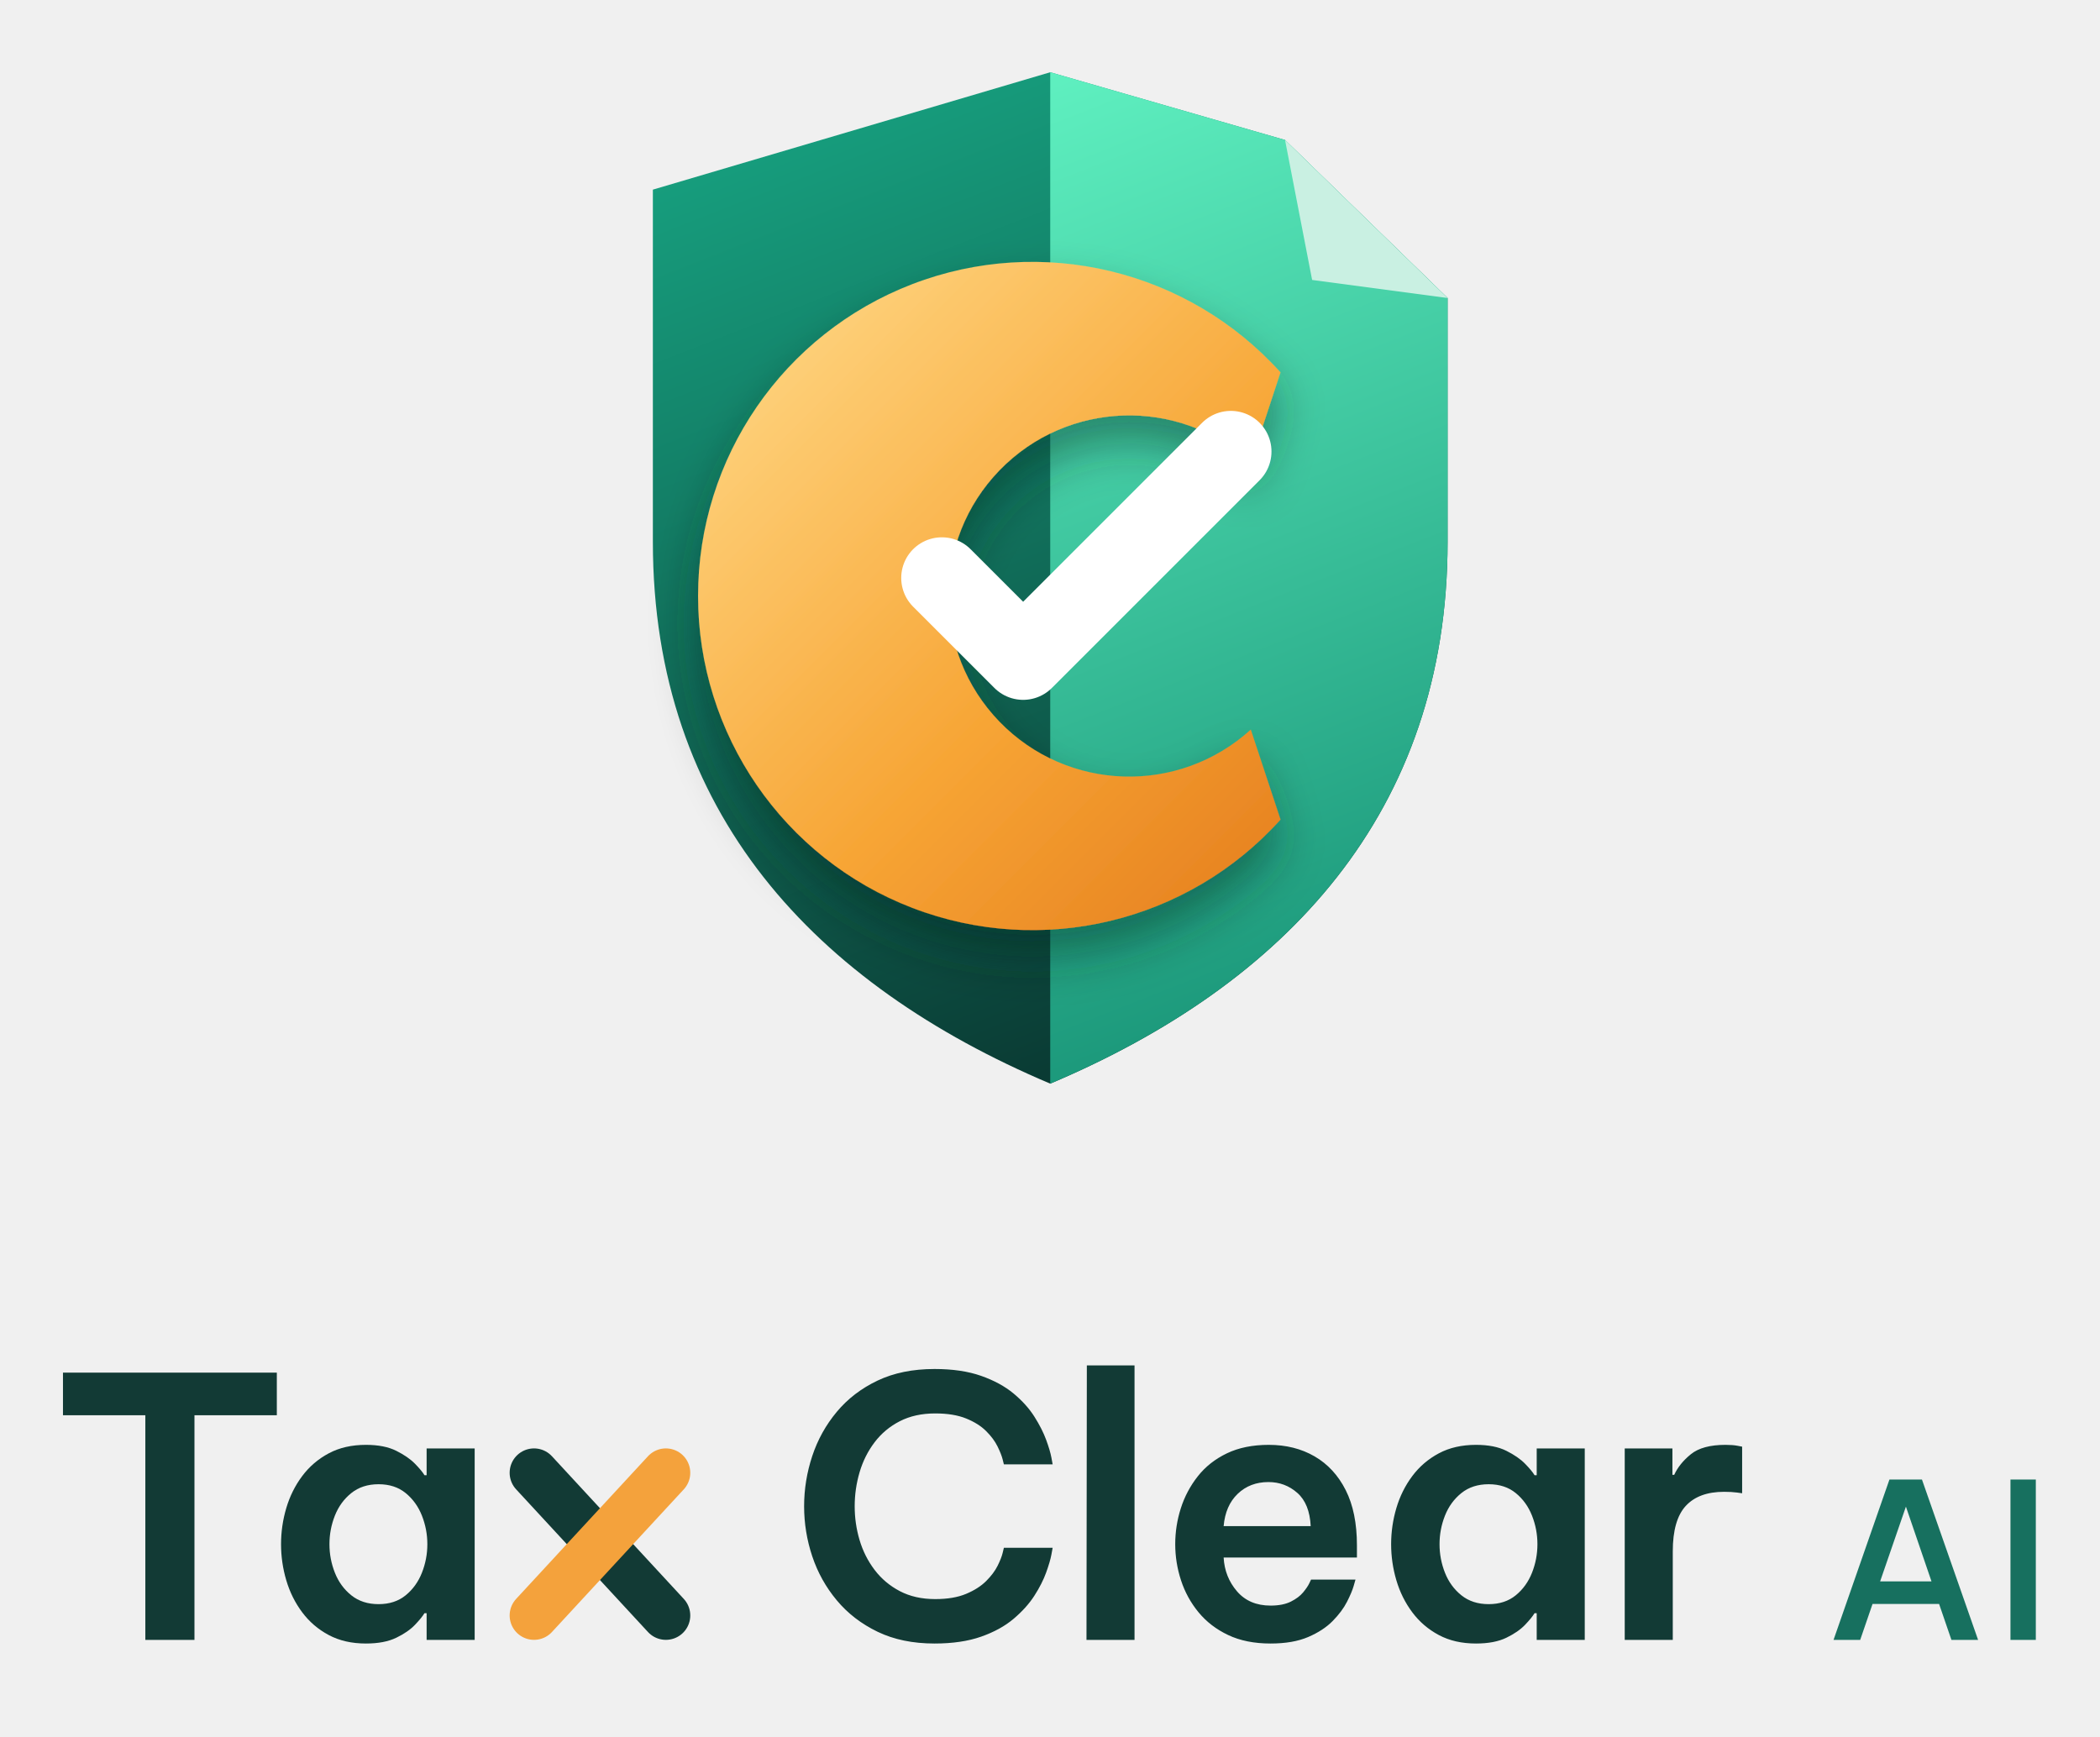
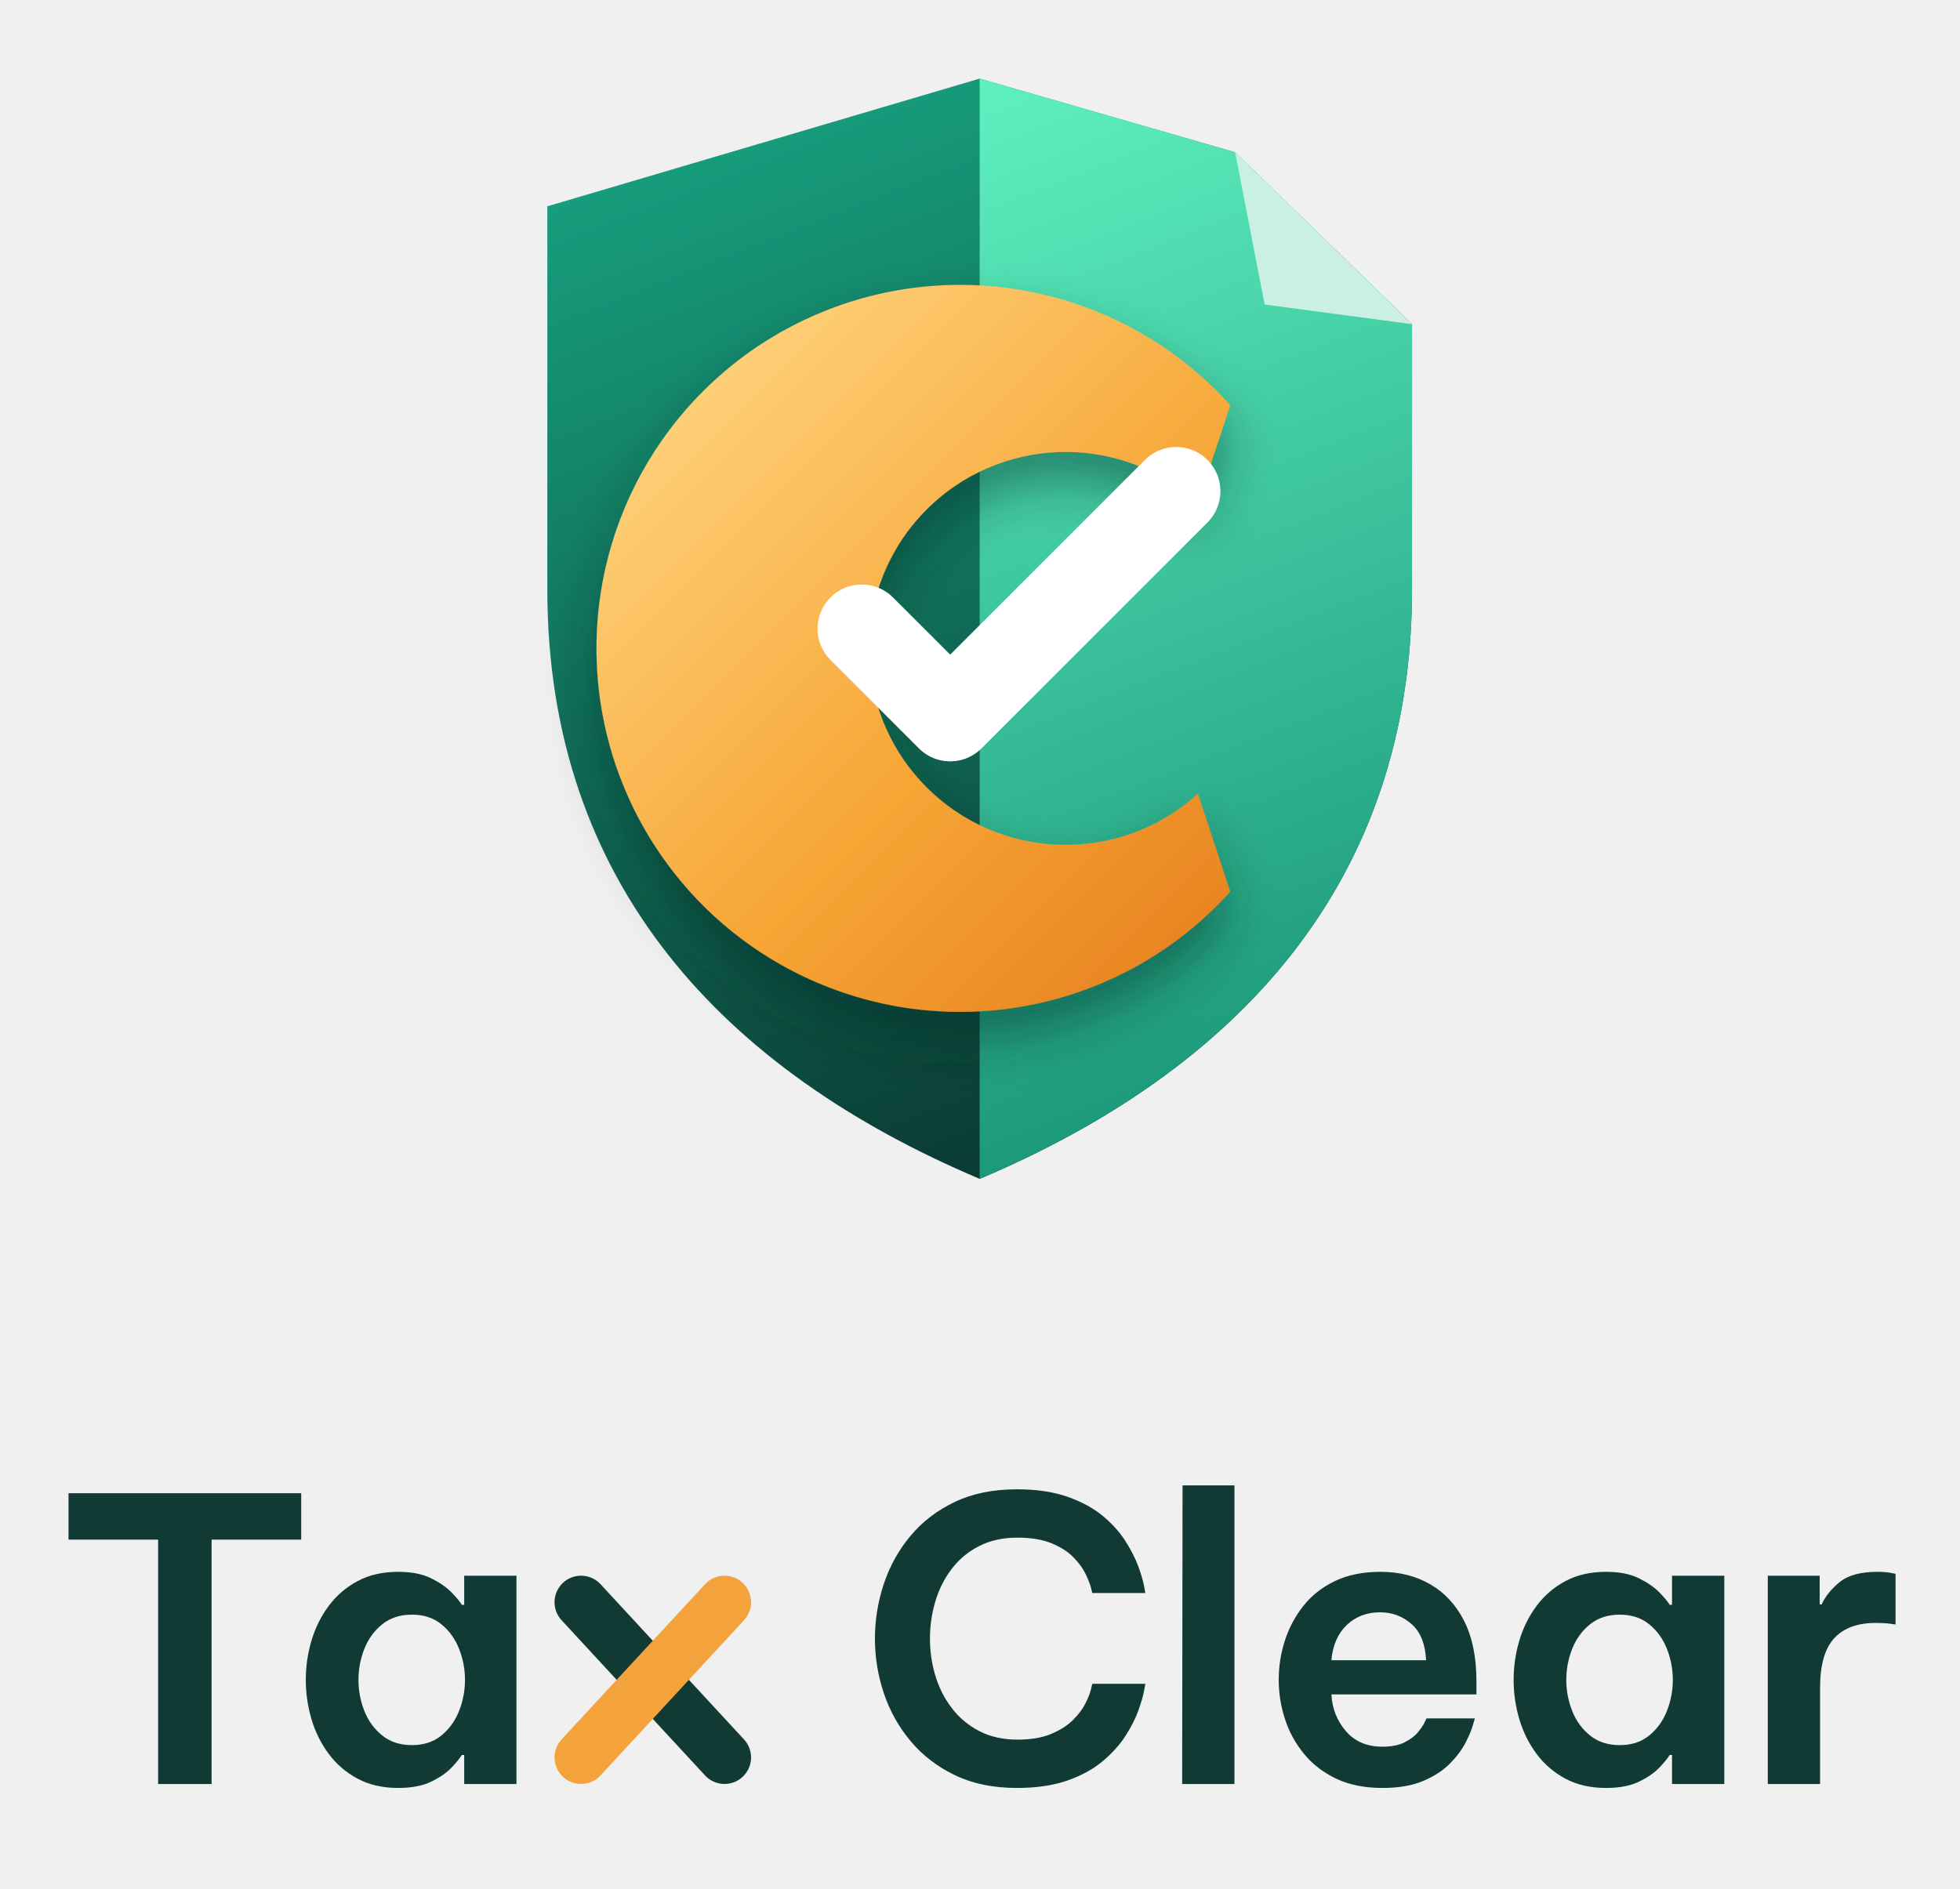
- <svg xmlns="http://www.w3.org/2000/svg" viewBox="0 0 174.4 144.2" width="174.4" height="144.2" role="img" aria-label="Tax Clear AI">
-   <g transform="translate(39.219 0) scale(1.5)">
+ <svg xmlns="http://www.w3.org/2000/svg" viewBox="0 0 149.6 144.2" width="149.6" height="144.2" role="img" aria-label="Tax Clear">
+   <g transform="translate(26.775 0) scale(1.5)">
    <g transform="scale(.5)">
      <defs>
        <linearGradient id="tc-d" x1="20" y1="8" x2="64" y2="120" gradientUnits="userSpaceOnUse">
          <stop offset="0" stop-color="#18a885" />
          <stop offset="1" stop-color="#0a3a33" />
        </linearGradient>
        <linearGradient id="tc-l" x1="64" y1="8" x2="108" y2="120" gradientUnits="userSpaceOnUse">
          <stop offset="0" stop-color="#5ff0c0" />
          <stop offset="1" stop-color="#128c71" />
        </linearGradient>
        <linearGradient id="tc-y" x1="30" y1="30" x2="100" y2="100" gradientUnits="userSpaceOnUse">
          <stop offset="0" stop-color="#ffd987" />
          <stop offset=".55" stop-color="#f7a535" />
          <stop offset="1" stop-color="#e2771a" />
        </linearGradient>
        <clipPath id="tc-c">
          <path d="M64 8L90 15.5L108 33V60C108 90 90 109 64 120C38 109 20 90 20 60V21Z" />
        </clipPath>
        <filter id="tc-sh" x="-20%" y="-20%" width="140%" height="140%">
          <feDropShadow dx="0" dy="3" stdDeviation="2.5" flood-color="#06302a" flood-opacity=".45" />
        </filter>
      </defs>
      <path class="mk-shield" d="M64 8L90 15.5L108 33V60C108 90 90 109 64 120C38 109 20 90 20 60V21Z" fill="url(#tc-d)" />
      <g class="mk-shield" clip-path="url(#tc-c)">
        <rect x="64" y="0" width="64" height="128" fill="url(#tc-l)" />
      </g>
      <path class="mk-fold" d="M90 15.5L108 33L93 31Z" fill="#c9f0e2" />
      <path class="mk-c" d="M89.50 41.24A37 37 0 1 0 89.50 90.76L86.21 80.79A20 20 0 1 1 86.21 51.21Z" fill="url(#tc-y)" filter="url(#tc-sh)" />
      <path class="mk-tick" d="M52 64L61 73L84 50" pathLength="1" fill="none" stroke="#ffffff" stroke-width="9" stroke-linecap="round" stroke-linejoin="round" />
    </g>
  </g>
  <path d="M12.07 136.2V117.54H5.23V114H22.99V117.54H16.15V136.2ZM30.39 120Q31.92 120 32.91 120.495Q33.9 120.99 34.47 121.575Q35.04 122.16 35.25 122.52H35.43V120.3H39.42V136.2H35.43V133.98H35.25Q35.04 134.34 34.47 134.94Q33.9 135.54 32.91 136.02Q31.92 136.5 30.39 136.5Q28.62 136.5 27.3 135.795Q25.98 135.09 25.095 133.905Q24.21 132.72 23.775 131.25Q23.34 129.78 23.34 128.25Q23.34 126.72 23.775 125.25Q24.21 123.78 25.095 122.595Q25.98 121.41 27.3 120.705Q28.62 120 30.39 120ZM31.44 123.27Q30.09 123.27 29.175 124.005Q28.26 124.74 27.81 125.88Q27.36 127.02 27.36 128.25Q27.36 129.48 27.81 130.62Q28.26 131.76 29.175 132.495Q30.09 133.23 31.44 133.23Q32.79 133.23 33.69 132.495Q34.59 131.76 35.04 130.62Q35.49 129.48 35.49 128.25Q35.49 127.02 35.04 125.88Q34.59 124.74 33.69 124.005Q32.79 123.27 31.44 123.27Z" fill="#123a35" />
  <path d="M44.35 122.32L55.30 134.17" stroke="#123a35" stroke-width="4.05" stroke-linecap="round" />
  <path d="M55.30 122.32L44.35 134.17" stroke="#f4a23c" stroke-width="4.05" stroke-linecap="round" />
  <path d="M77.61 136.5Q74.91 136.5 72.885 135.525Q70.86 134.55 69.495 132.915Q68.13 131.28 67.455 129.255Q66.78 127.23 66.78 125.1Q66.78 122.97 67.455 120.93Q68.13 118.89 69.495 117.255Q70.86 115.62 72.885 114.66Q74.91 113.7 77.61 113.7Q79.86 113.7 81.48 114.27Q83.1 114.84 84.18 115.74Q85.26 116.64 85.905 117.66Q86.55 118.68 86.88 119.58Q87.21 120.48 87.315 121.05Q87.42 121.62 87.42 121.62H83.37Q83.37 121.62 83.265 121.2Q83.16 120.78 82.845 120.135Q82.53 119.49 81.9 118.86Q81.27 118.23 80.235 117.81Q79.2 117.39 77.67 117.39Q75.99 117.39 74.73 118.035Q73.47 118.68 72.63 119.79Q71.79 120.9 71.385 122.28Q70.98 123.66 70.98 125.1Q70.98 126.54 71.385 127.905Q71.79 129.27 72.63 130.38Q73.47 131.49 74.73 132.15Q75.99 132.81 77.67 132.81Q79.2 132.81 80.235 132.375Q81.27 131.94 81.9 131.31Q82.53 130.68 82.845 130.05Q83.16 129.42 83.265 128.985Q83.37 128.55 83.37 128.55H87.42Q87.42 128.55 87.315 129.12Q87.21 129.69 86.88 130.605Q86.55 131.52 85.905 132.525Q85.26 133.53 84.18 134.445Q83.1 135.36 81.48 135.93Q79.86 136.5 77.61 136.5ZM90.23 136.2 90.26 113.4H94.22V136.2ZM105.52 136.5Q103.48 136.5 101.995 135.795Q100.51 135.09 99.535 133.905Q98.56 132.72 98.08 131.25Q97.6 129.78 97.6 128.25Q97.6 126.72 98.065 125.265Q98.53 123.81 99.475 122.61Q100.42 121.41 101.89 120.705Q103.36 120 105.37 120Q107.53 120 109.18 120.96Q110.83 121.92 111.76 123.765Q112.69 125.61 112.69 128.34V129.36H101.62Q101.71 130.98 102.73 132.165Q103.75 133.35 105.52 133.35Q106.54 133.35 107.2 133.02Q107.86 132.69 108.22 132.255Q108.58 131.82 108.73 131.505Q108.88 131.19 108.88 131.19H112.57Q112.57 131.19 112.42 131.715Q112.27 132.24 111.865 133.035Q111.46 133.83 110.68 134.625Q109.9 135.42 108.64 135.96Q107.38 136.5 105.52 136.5ZM101.62 126.75H108.85Q108.76 124.89 107.74 123.99Q106.72 123.09 105.34 123.09Q103.81 123.09 102.79 124.065Q101.77 125.04 101.62 126.75ZM122.58 120Q124.11 120 125.1 120.495Q126.09 120.99 126.66 121.575Q127.23 122.16 127.44 122.52H127.62V120.3H131.61V136.2H127.62V133.98H127.44Q127.23 134.34 126.66 134.94Q126.09 135.54 125.1 136.02Q124.11 136.5 122.58 136.5Q120.81 136.5 119.49 135.795Q118.17 135.09 117.285 133.905Q116.4 132.72 115.965 131.25Q115.53 129.78 115.53 128.25Q115.53 126.72 115.965 125.25Q116.4 123.78 117.285 122.595Q118.17 121.41 119.49 120.705Q120.81 120 122.58 120ZM123.63 123.27Q122.28 123.27 121.365 124.005Q120.45 124.74 120.0 125.88Q119.55 127.02 119.55 128.25Q119.55 129.48 120.0 130.62Q120.45 131.76 121.365 132.495Q122.28 133.23 123.63 133.23Q124.98 133.23 125.88 132.495Q126.78 131.76 127.23 130.62Q127.68 129.48 127.68 128.25Q127.68 127.02 127.23 125.88Q126.78 124.74 125.88 124.005Q124.98 123.27 123.63 123.27ZM134.93 136.2V120.3H138.89V122.49H139.04Q139.46 121.56 140.42 120.78Q141.38 120 143.3 120Q143.9 120 144.29 120.075Q144.68 120.15 144.68 120.15V124.02Q144.68 124.02 144.245 123.96Q143.81 123.9 143.18 123.9Q141.08 123.9 140.0 125.07Q138.92 126.24 138.92 128.85V136.2Z" fill="#123a35" />
-   <path d="M152.27 136.2 156.914 122.88H159.614L164.276 136.2H162.062L161.036 133.212H155.51L154.484 136.2ZM156.14 131.34H160.406L158.282 125.13ZM166.964 136.2V122.88H169.07V136.2Z" fill="#17705f" />
</svg>
